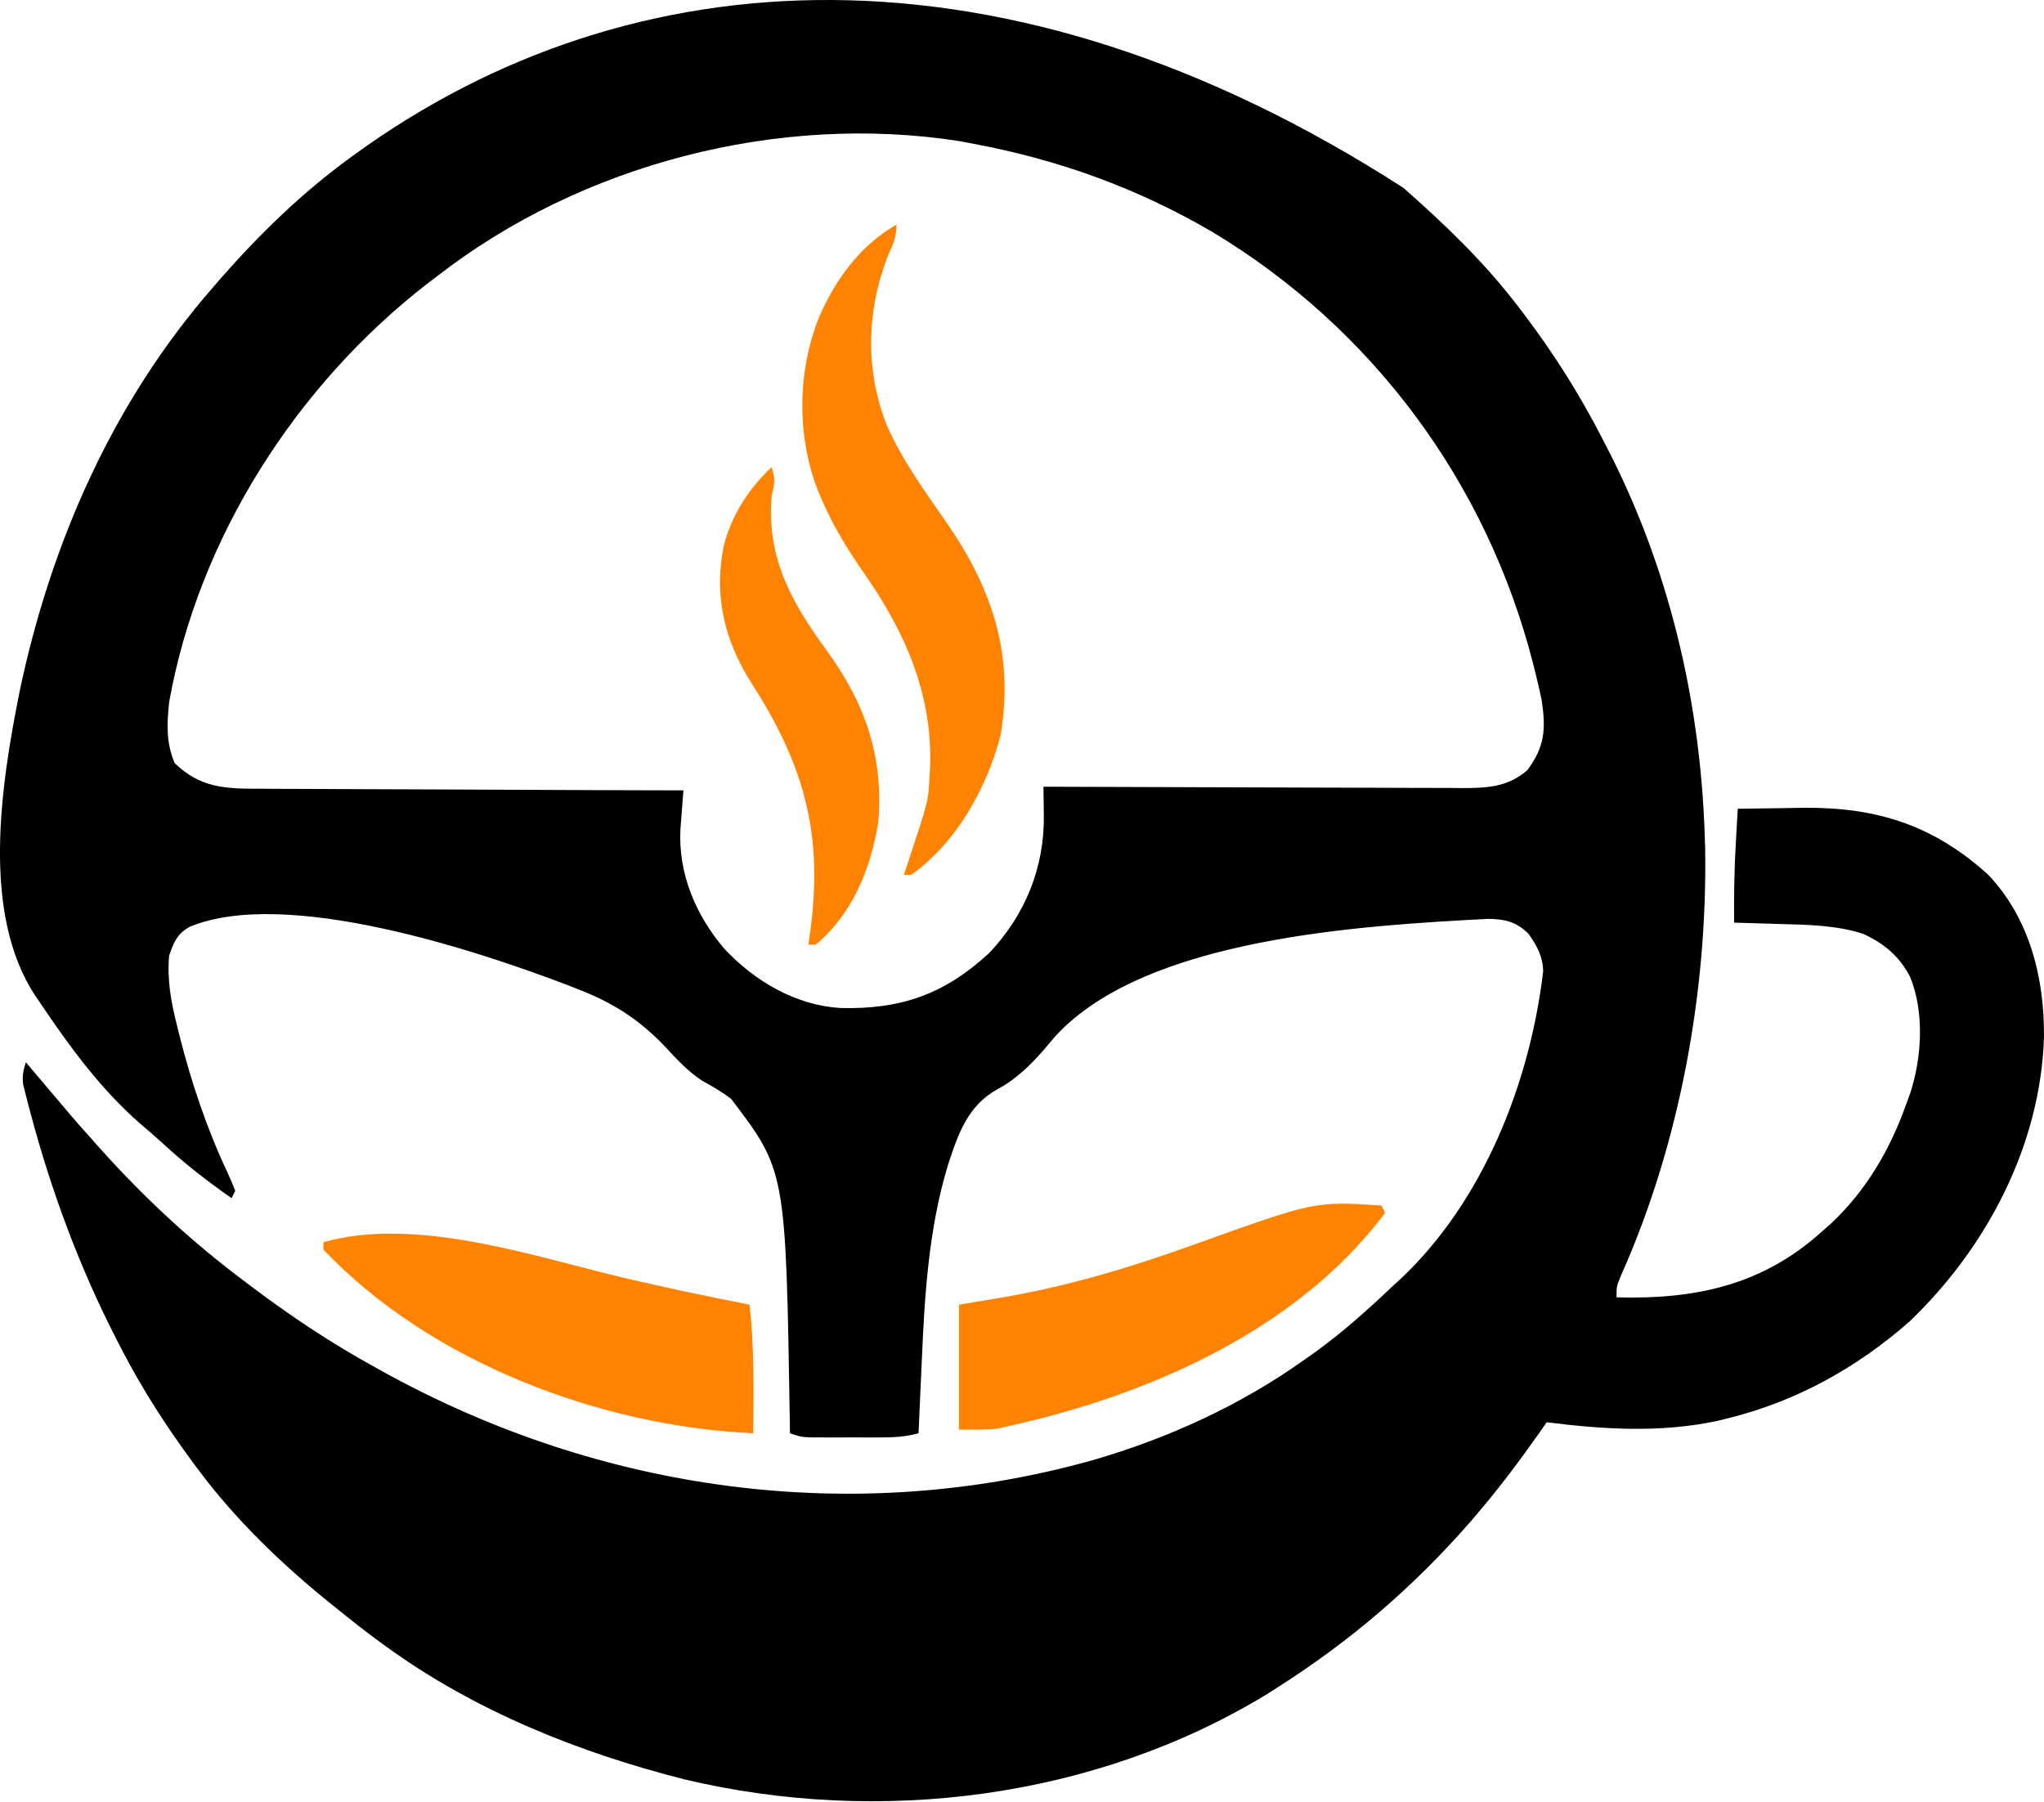
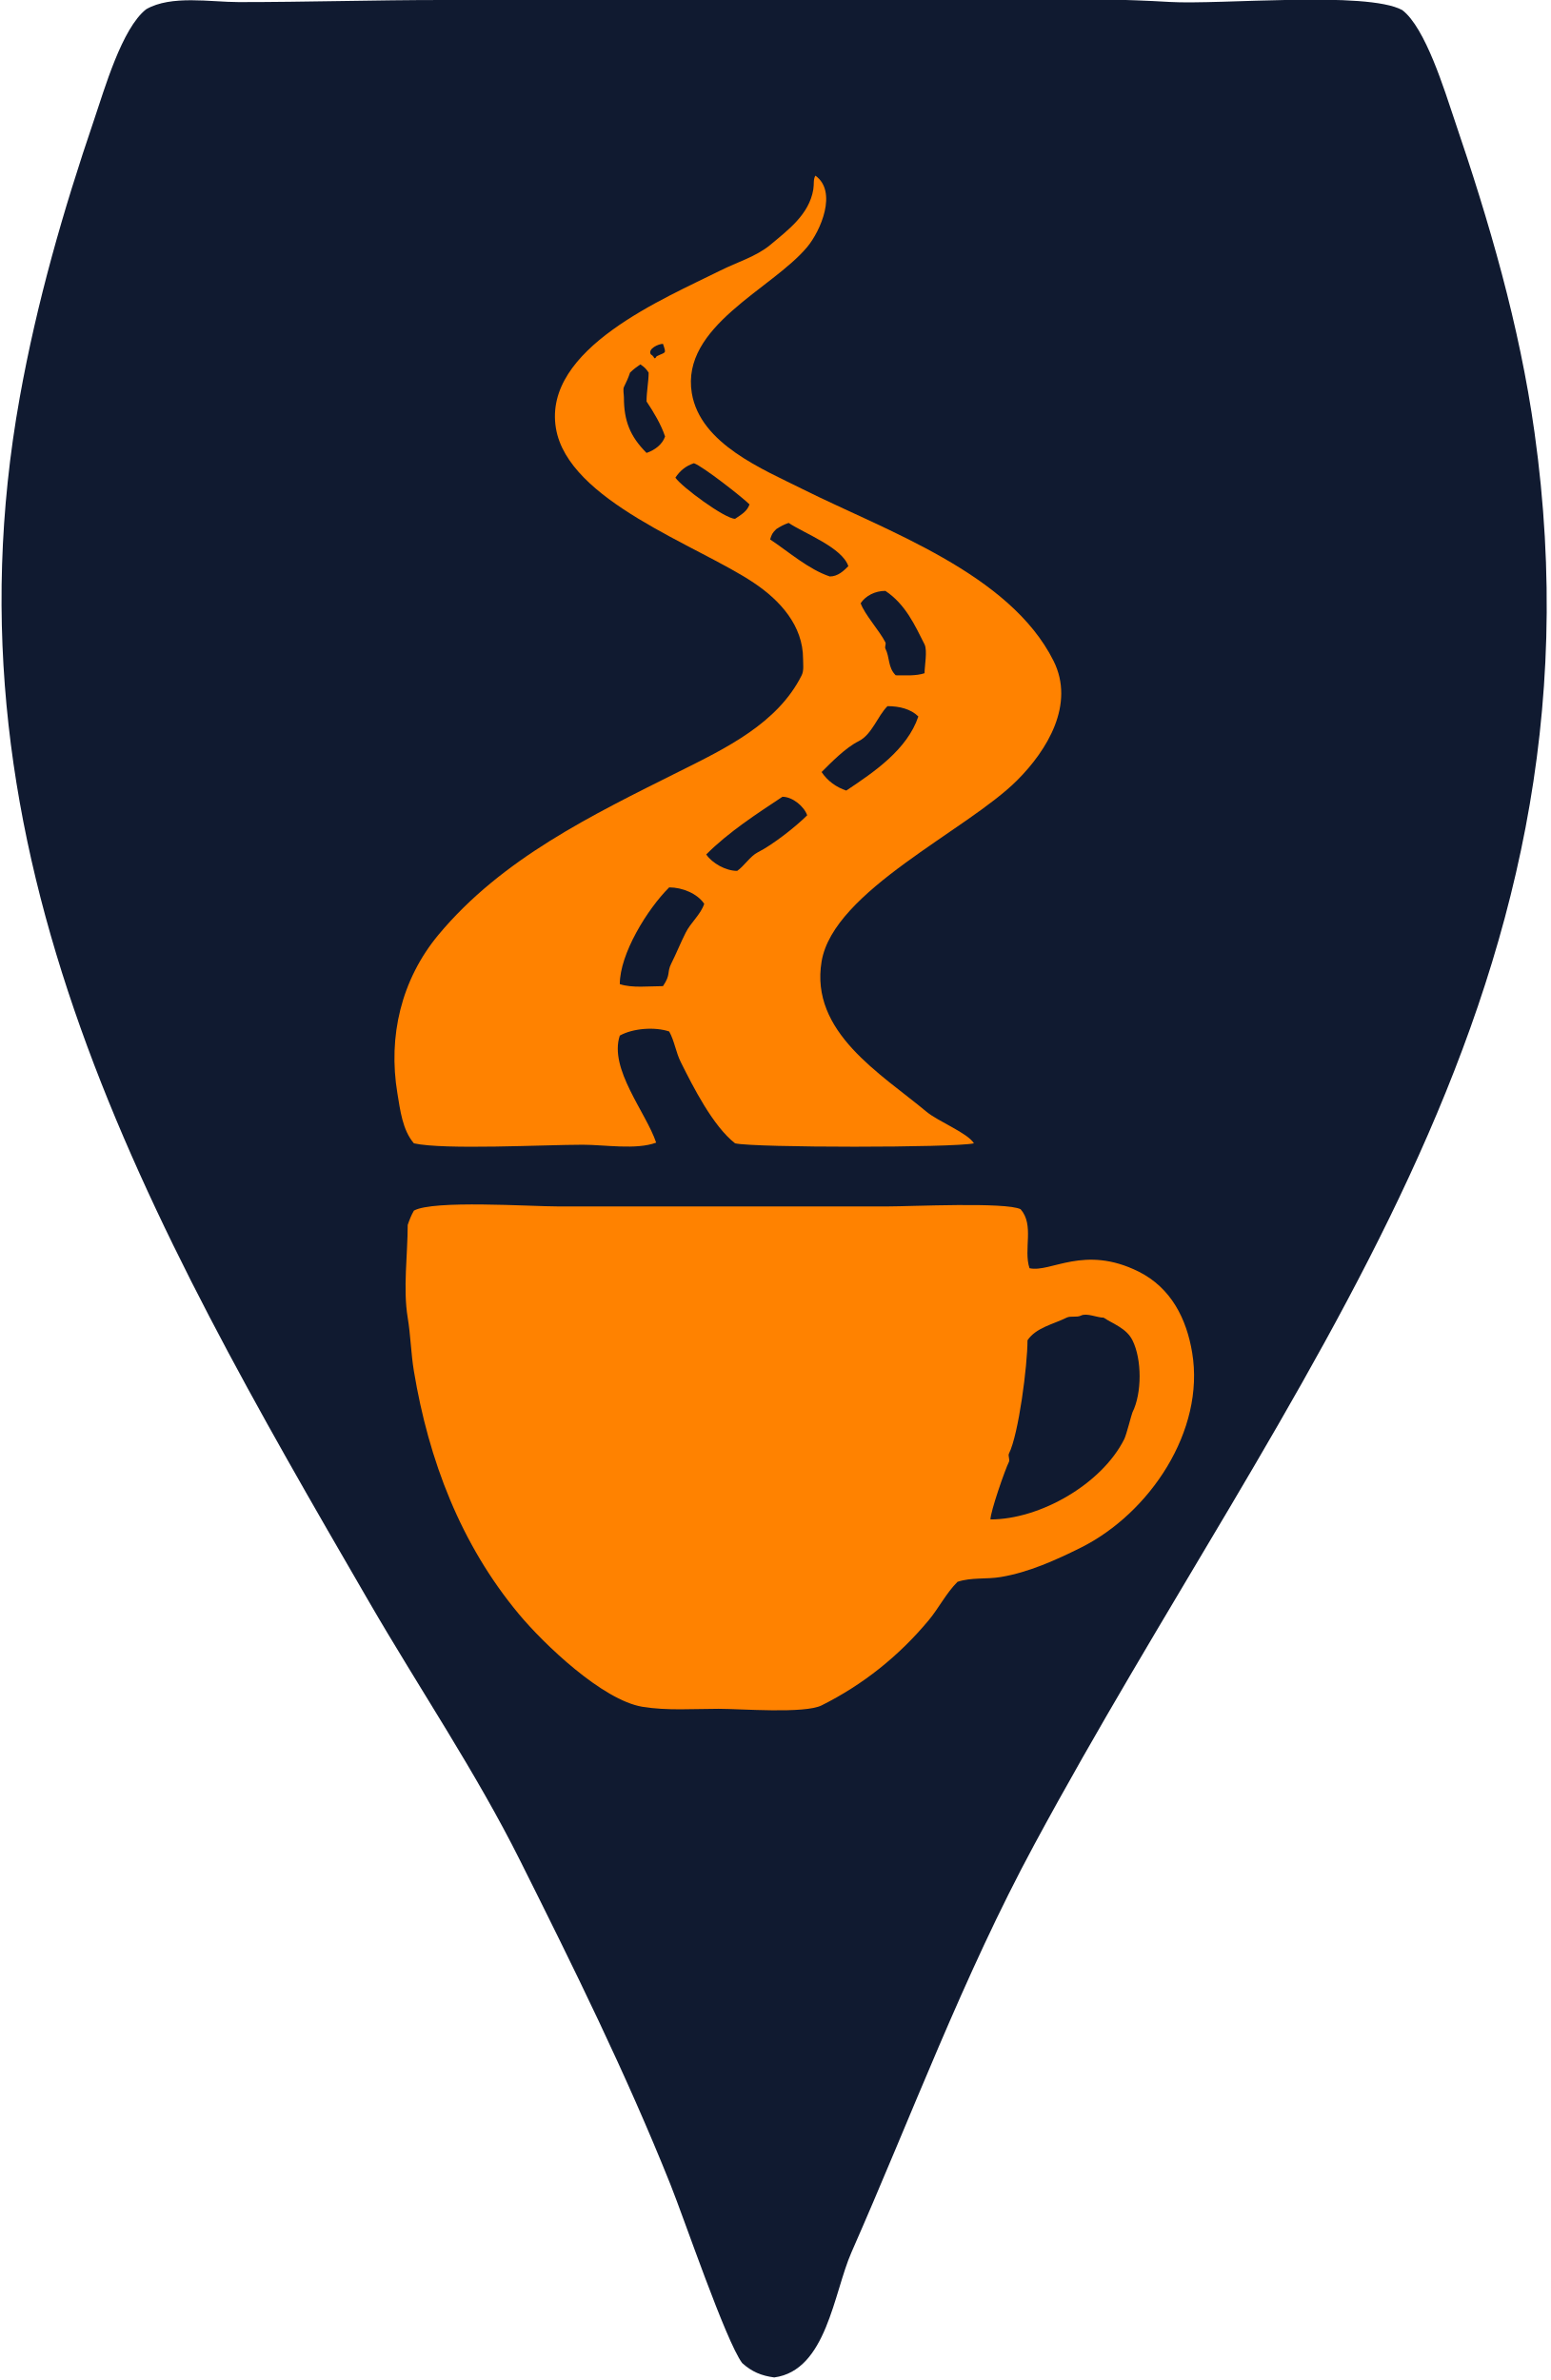
- <svg xmlns="http://www.w3.org/2000/svg" viewBox="14.96 43.85 556.4 490.32" role="img" aria-label="Knox Pick-Me-Up mark — a coffee cup and steering wheel">
-   <g fill="currentColor" fill-rule="evenodd">
-     <path d="M0 0 C11.198 9.868 21.912 20.117 31 32 C31.494 32.645 31.988 33.289 32.497 33.954 C40.726 44.789 47.795 55.896 54 68 C54.413 68.792 54.827 69.584 55.253 70.399 C72.18 103.07 80.767 139.317 82 176 C82.021 176.603 82.021 176.603 82.125 179.656 C82.77 218.651 75.233 260.133 59.301 295.848 C58 299 58 299 58 302 C79.308 302.602 97.748 298.763 114 284 C114.733 283.358 115.467 282.716 116.223 282.055 C125.968 272.995 132.629 261.497 137 249 C137.318 248.132 137.637 247.265 137.965 246.371 C141.11 236.646 141.859 224.363 137.902 214.754 C135.015 209.142 130.715 205.557 125 203 C117.628 200.679 110.105 200.579 102.438 200.375 C101.838 200.356 101.838 200.356 98.803 200.258 C95.869 200.164 92.935 200.079 90 200 C89.942 192.563 90.06 185.174 90.5 177.75 C90.548 176.898 90.595 176.046 90.645 175.168 C90.76 173.112 90.88 171.056 91 169 C95.016 168.924 99.032 168.871 103.048 168.835 C105.068 168.813 107.087 168.775 109.105 168.736 C128.962 168.59 144.31 173.531 159.07 186.871 C170.451 198.737 174.512 215.132 174.352 231.131 C173.456 260.567 158.806 288.418 137.762 308.57 C123.353 321.247 106.74 330.435 88 335 C87.14 335.211 86.28 335.423 85.395 335.641 C69.913 338.92 54.57 337.967 39 336 C38.383 336.883 37.765 337.766 37.129 338.676 C31.71 346.376 26.123 353.837 20 361 C19.352 361.761 18.703 362.521 18.035 363.305 C2.555 380.954 -14.239 395.391 -34 408 C-34.962 408.616 -35.923 409.232 -36.914 409.867 C-83.807 438.531 -142.57 445.823 -195.617 433.239 C-224.447 425.938 -252.819 414.579 -277 397 C-277.576 396.583 -278.151 396.166 -278.744 395.736 C-282.582 392.925 -286.303 389.993 -290 387 C-290.514 386.588 -291.029 386.177 -291.559 385.753 C-304.969 374.983 -317.702 362.804 -328 349 C-328.458 348.386 -328.917 347.772 -329.389 347.139 C-336.755 337.186 -343.325 327.004 -349 316 C-349.426 315.179 -349.853 314.357 -350.292 313.511 C-360.369 293.872 -368 273.323 -373.688 252 C-373.944 251.045 -374.2 250.09 -374.464 249.105 C-374.686 248.225 -374.908 247.345 -375.137 246.438 C-375.33 245.673 -375.523 244.909 -375.721 244.121 C-376.027 241.797 -375.713 240.217 -375 238 C-374.287 238.846 -373.574 239.691 -372.84 240.562 C-361.892 253.537 -361.892 253.537 -357 259 C-356.165 259.94 -355.329 260.879 -354.469 261.848 C-342.464 275.2 -329.402 287.281 -315 298 C-314.312 298.518 -313.624 299.036 -312.915 299.57 C-302.352 307.497 -291.572 314.64 -280 321 C-279.138 321.478 -278.276 321.956 -277.387 322.449 C-218.41 354.939 -149.524 364.575 -84.448 346.283 C-64.108 340.382 -44.256 331.338 -27 319 C-25.983 318.285 -24.966 317.569 -23.918 316.832 C-16.431 311.402 -9.687 305.362 -3 299 C-2.292 298.357 -1.585 297.714 -0.855 297.051 C21.735 275.841 34.435 243.583 38.019 213.293 C37.986 209.284 36.311 206.195 34 203 C30.578 199.685 27.579 199.01 22.875 198.98 C-10.736 200.776 -70.108 204.009 -94.746 230.906 C-95.915 232.26 -97.075 233.62 -98.227 234.988 C-101.707 238.936 -105.596 242.717 -110.262 245.207 C-118.569 249.65 -121.215 257.472 -124 266 C-129.273 283.444 -130.349 301.349 -131.125 319.438 C-131.212 321.344 -131.299 323.251 -131.387 325.158 C-131.598 329.772 -131.801 334.386 -132 339 C-135.553 339.963 -138.718 340.129 -142.41 340.133 C-143.647 340.134 -144.884 340.135 -146.158 340.137 C-147.447 340.133 -148.735 340.129 -150.062 340.125 C-151.355 340.129 -152.647 340.133 -153.979 340.137 C-155.214 340.135 -156.45 340.134 -157.723 340.133 C-158.855 340.132 -159.986 340.131 -161.153 340.129 C-164 340 -164 340 -167 339 C-167.007 338.502 -167.007 338.502 -167.044 335.984 C-168.124 267.571 -168.124 267.571 -183 248 C-185.516 246.057 -188.073 244.585 -190.863 243.066 C-194.916 240.397 -197.892 237.095 -201.188 233.562 C-208.346 226.106 -215.4 221.703 -225 218 C-225.38 217.851 -225.38 217.851 -227.302 217.097 C-252.178 207.566 -304.145 190.365 -330.27 201.078 C-333.772 202.944 -334.788 205.363 -336 209 C-336.592 215.564 -335.471 221.596 -333.875 227.938 C-333.763 228.393 -333.763 228.393 -333.195 230.698 C-329.933 243.6 -325.769 256.005 -320.096 268.052 C-319.343 269.677 -318.664 271.336 -318 273 C-318.33 273.66 -318.66 274.32 -319 275 C-325.589 270.403 -331.767 265.6 -337.668 260.145 C-339.735 258.243 -341.85 256.431 -344 254.625 C-354.723 245.186 -363.066 233.795 -371 222 C-371.219 221.68 -371.219 221.68 -372.325 220.062 C-387.339 197.537 -381.737 162.382 -376.75 137.312 C-368.299 96.866 -351.371 58.31 -324 27 C-323.66 26.606 -323.66 26.606 -321.941 24.609 C-311.311 12.516 -300.007 1.503 -287 -8 C-286.46 -8.395 -285.92 -8.791 -285.364 -9.198 C-210.647 -63.408 -108.451 -69.916 0 0 Z M-263 24 C-263.864 24.654 -264.727 25.307 -265.617 25.98 C-301.345 53.661 -328.003 95.188 -336 140 C-336.616 145.963 -336.848 150.986 -334.5 156.562 C-327.541 163.348 -320.601 163.586 -311.342 163.546 C-310.092 163.556 -308.843 163.567 -307.555 163.577 C-304.15 163.602 -300.747 163.608 -297.342 163.608 C-293.776 163.611 -290.21 163.636 -286.644 163.659 C-279.901 163.7 -273.158 163.72 -266.415 163.733 C-258.734 163.749 -251.053 163.788 -243.372 163.828 C-227.582 163.91 -211.791 163.964 -196 164 C-196.077 164.963 -196.153 165.927 -196.232 166.919 C-196.328 168.182 -196.425 169.444 -196.524 170.745 C-196.621 171.997 -196.718 173.249 -196.819 174.539 C-197.46 186.784 -192.59 198.072 -184.75 207.25 C-176.463 215.989 -165.563 222.441 -153.348 223.238 C-136.896 223.668 -125.033 219.573 -112.812 208.312 C-102.951 197.953 -97.639 184.796 -97.902 170.578 C-97.909 169.845 -97.916 169.113 -97.924 168.358 C-97.942 166.572 -97.97 164.786 -98 163 C-97.373 163.003 -96.745 163.006 -96.099 163.008 C-80.816 163.075 -65.534 163.124 -50.251 163.155 C-42.86 163.171 -35.47 163.192 -28.079 163.226 C-21.636 163.256 -15.193 163.276 -8.75 163.282 C-5.339 163.286 -1.929 163.295 1.481 163.317 C5.292 163.339 9.103 163.342 12.914 163.341 C14.039 163.351 15.164 163.362 16.323 163.373 C22.975 163.347 28.532 163.056 33.742 158.465 C38.476 152.082 38.786 147.383 37.64 139.536 C37.135 137.046 36.559 134.589 35.938 132.125 C35.825 131.672 35.825 131.672 35.256 129.381 C22.648 80.181 -8.407 38.223 -52 12 C-72.456 0.05 -93.741 -7.639 -117 -12 C-118.293 -12.246 -119.586 -12.492 -120.918 -12.746 C-170.15 -20.397 -223.714 -6.516 -263 24 Z " transform="translate(397,95)" />
-   </g>
-   <g fill="#ff8200">
-     <path d="M0 0 C0 3.506 -0.961 5.362 -2.375 8.562 C-8.198 23.552 -8.574 39.846 -2.539 54.848 C1.662 64.261 7.687 72.557 13.553 80.985 C26.068 99.068 32.014 116.901 28.344 138.941 C24.591 153.419 16.355 168.175 4 177 C3.34 177 2.68 177 2 177 C2.144 176.571 2.144 176.571 2.871 174.398 C8.699 156.855 8.699 156.855 9 150 C9.052 149.049 9.103 148.097 9.156 147.117 C9.715 127.791 2.428 111.109 -8.426 95.473 C-12.866 89.069 -16.859 82.778 -20 75.625 C-20.278 74.996 -20.557 74.366 -20.844 73.718 C-27.237 58.446 -27.178 40.3 -21 25 C-16.588 14.874 -9.756 5.503 0 0 Z " transform="translate(259,105)" />
-     <path d="M0 0 C1.126 3.379 0.747 4.603 0 8 C-1.379 24.789 5.47 36.865 15.062 50 C25.526 64.386 30.613 79.022 29 97 C26.856 109.619 22.002 121.627 12 130 C11.34 130 10.68 130 10 130 C10.072 129.504 10.072 129.504 10.438 126.992 C14.182 100.177 9.039 81.383 -5.498 58.774 C-12.931 47.015 -15.839 34.769 -12.938 21.062 C-10.695 12.787 -6.192 5.879 0 0 Z " transform="translate(225,171)" />
-     <path d="M0 0 C0.165 0.33 0.165 0.33 1 2 C-23.58 34.836 -65.547 52.57 -104.664 60.738 C-108.089 61.122 -111.554 61 -115 61 C-115 49.78 -115 38.56 -115 27 C-110.813 26.299 -106.626 25.598 -102.312 24.875 C-84.56 21.745 -68.052 16.776 -51.132 10.687 C-18.159 -1.174 -18.159 -1.174 0 0 Z " transform="translate(391,372)" />
-     <path d="M0 0 C6.548 1.641 13.12 3.135 19.719 4.555 C20.62 4.749 21.521 4.944 22.45 5.144 C28.3 6.396 34.162 7.583 40.031 8.742 C41.335 20.394 41.128 32.033 41.031 43.742 C-0.475 41.876 -46.891 24.398 -75.969 -6.258 C-75.969 -6.918 -75.969 -7.578 -75.969 -8.258 C-52.413 -14.962 -22.839 -5.728 0 0 Z " transform="translate(178.9688,390.2578)" />
-   </g>
+ <svg xmlns="http://www.w3.org/2000/svg" viewBox="0 0 200 307.04" role="img" aria-label="Knox Pick-Me-Up mark — a coffee cup and winding road in a map pin">
+   <path d="M180.88,1.3 C183.87,3.56 186.35,11.71 187.6,15.41 C192.11,28.65 195.99,41.88 197.94,55.78 C208.23,129.26 166.03,177.56 133.41,237.98 C124.23,254.99 117.59,272.95 109.83,290.57 C107.53,295.8 106.62,305.81 99.87,306.71 C98.21,306.49 96.98,305.98 95.73,304.85 C93.6,301.96 88.29,286.33 86.48,281.81 C80.78,267.56 73.99,253.82 67.13,240.11 C61.37,228.57 54.06,217.79 47.6,206.64 C19.05,157.42 -8.06,110.22 2.55,51.26 C4.76,38.97 8.13,27.23 12.15,15.41 C13.47,11.54 15.72,3.64 18.86,1.19 C22.09,-0.67 27.16,0.27 30.81,0.27 C39.59,0.27 48.32,0 57.1,0 C77.03,0 96.95,0 116.87,0 C128.17,0 139.61,-0.42 150.86,0.25 C157.34,0.64 176.29,-1.21 180.88,1.3 Z" fill="#101a30" />
+   <path d="M105.18,22.66 C108.05,24.71 105.87,29.77 104.12,31.87 C99.58,37.31 87.8,42.08 89.24,50.73 C90.34,57.29 98.44,60.55 103.59,63.13 C114.27,68.47 130.24,73.94 135.9,85.26 C138.7,90.86 135.09,96.78 131.21,100.66 C124.71,107.17 107.5,114.91 105.98,124.04 C104.46,133.16 113.61,138.5 119.52,143.43 C121.02,144.68 124.84,146.17 125.63,147.5 C123.01,148.08 97.44,148.08 94.82,147.5 C91.98,145.29 89.43,140.26 87.83,137.05 C87.18,135.77 87.01,134.31 86.32,133.07 C84.47,132.45 81.65,132.65 79.95,133.6 C78.52,137.89 83.35,143.53 84.64,147.41 C82.07,148.37 77.99,147.68 75.17,147.68 C70.31,147.68 57.3,148.37 53.39,147.5 C51.91,145.78 51.62,143.19 51.26,141.04 C50.04,133.72 51.74,126.39 56.57,120.58 C64.77,110.74 76.39,105.14 87.65,99.51 C93.58,96.55 100.3,93.34 103.41,87.12 C103.72,86.49 103.59,85.67 103.59,84.99 C103.59,80.72 100.62,77.44 97.21,75.17 C89.93,70.31 73.28,64.62 71.71,55.25 C70,44.97 85.73,38.5 92.96,34.88 C95,33.86 97.56,33.09 99.34,31.61 C101.68,29.65 104.37,27.67 104.91,24.44 C105.03,23.72 104.88,23.16 105.18,22.66 Z" fill="#ff8200" />
+   <path d="M131.65,156 C133.45,158.05 131.99,161.18 132.8,163.61 C135.55,164.22 139.84,160.54 146.88,164.05 C151.09,166.16 153.06,170.16 153.78,174.5 C155.46,184.57 148.31,195.21 139.44,199.65 C136.23,201.25 132.67,202.86 129.08,203.45 C127.24,203.76 125.3,203.47 123.51,204.07 C122.04,205.54 121.12,207.43 119.79,209.03 C115.93,213.66 111.32,217.34 105.98,220.01 C103.77,221.11 95.56,220.45 92.7,220.45 C89.45,220.45 86.04,220.71 82.87,220.19 C77.71,219.33 70.17,212.12 66.93,208.23 C59.4,199.19 55.29,188.33 53.39,176.89 C53.01,174.61 52.97,172.27 52.59,169.99 C51.97,166.24 52.59,161.84 52.59,158.03 C52.82,157.36 53.04,156.79 53.39,156.18 C55.89,154.79 68.35,155.64 71.98,155.64 C86.14,155.64 100.31,155.64 114.48,155.64 C117.49,155.64 129.76,155.05 131.65,156 Z" fill="#ff8200" />
+   <path d="M85.52,44.36 C85.98,45.71 85.88,45.38 84.73,45.95 C84.62,46.01 84.59,46.22 84.46,46.22 C84.34,46.22 84.32,45.95 84.2,45.95 C84.2,45.82 83.99,45.8 83.93,45.68 C83.58,44.98 84.94,44.36 85.52,44.36 Z" fill="#101a30" />
+   <path d="M82.6,47.01 C83.14,47.37 83.31,47.54 83.67,48.07 C83.67,49.26 83.4,50.48 83.4,51.79 C84.32,53.17 85.27,54.75 85.79,56.31 C85.45,57.33 84.45,58.08 83.4,58.43 C81.27,56.3 80.48,54.28 80.48,51.26 C80.48,50.94 80.34,50.21 80.48,49.93 C80.78,49.33 81.06,48.71 81.27,48.07 C81.73,47.62 82.12,47.34 82.6,47.01 Z" fill="#101a30" />
+   <path d="M89.51,59.76 C90.63,60.13 95.78,64.17 96.68,65.07 C96.39,65.95 95.63,66.39 94.82,66.93 C93.5,66.93 87.9,62.79 87.12,61.62 C87.73,60.71 88.46,60.11 89.51,59.76 Z" fill="#101a30" />
+   <path d="M101.73,67.46 C103.76,68.82 108.62,70.62 109.43,73.04 C108.86,73.61 108.1,74.37 107.04,74.37 C104.32,73.46 101.75,71.2 99.34,69.59 C99.54,68.96 99.6,68.79 100.13,68.26 C100.65,67.92 101.14,67.66 101.73,67.46 Z" fill="#101a30" />
+   <path d="M114.21,76.23 C116.8,77.96 118,80.63 119.26,83.13 C119.65,83.92 119.26,85.95 119.26,86.85 C118.15,87.22 116.81,87.12 115.54,87.12 C114.51,86.09 114.8,84.85 114.21,83.67 C114.1,83.45 114.32,83.08 114.21,82.87 C113.46,81.38 111.49,79.22 111.02,77.82 C111.68,76.84 112.89,76.23 114.21,76.23 Z" fill="#101a30" />
+   <path d="M114.48,91.1 C116.03,91.1 117.49,91.47 118.46,92.43 C117.03,96.7 112.74,99.61 109.16,101.99 C107.88,101.56 106.74,100.75 105.98,99.6 C107.19,98.39 109.08,96.45 110.76,95.62 C112.48,94.76 113.19,92.39 114.48,91.1 Z" fill="#101a30" />
+   <path d="M100.93,102.79 C102.25,102.79 103.74,104.06 104.12,105.18 C102.67,106.63 99.71,108.97 97.74,109.96 C96.8,110.43 95.93,111.79 95.09,112.35 C93.6,112.35 91.85,111.35 91.1,110.23 C94.01,107.32 97.56,105.03 100.93,102.79 Z" fill="#101a30" />
+   <path d="M86.32,114.48 C88.01,114.48 89.95,115.27 90.84,116.6 C90.37,118 89.11,119 88.45,120.32 C87.79,121.62 87.25,122.99 86.59,124.3 C85.99,125.5 86.57,125.66 85.52,127.22 C83.73,127.22 81.55,127.49 79.95,126.96 C79.95,123.05 83.49,117.3 86.32,114.48 Z" fill="#101a30" />
+   <path d="M142.36,169.99 C143.63,170.83 145.3,171.35 146.08,172.91 C147.31,175.37 147.31,179.74 146.08,182.2 C145.96,182.44 145.32,185.05 145.02,185.66 C142.12,191.45 134.17,196.02 127.76,196.02 C127.76,195.01 129.64,189.6 130.15,188.58 C130.29,188.3 130,187.8 130.15,187.52 C131.4,185.02 132.54,176.14 132.54,172.91 C133.63,171.27 135.9,170.83 137.58,169.99 C138.12,169.72 138.88,170 139.44,169.72 C140.18,169.35 141.53,169.99 142.36,169.99 Z" fill="#101a30" />
</svg>
